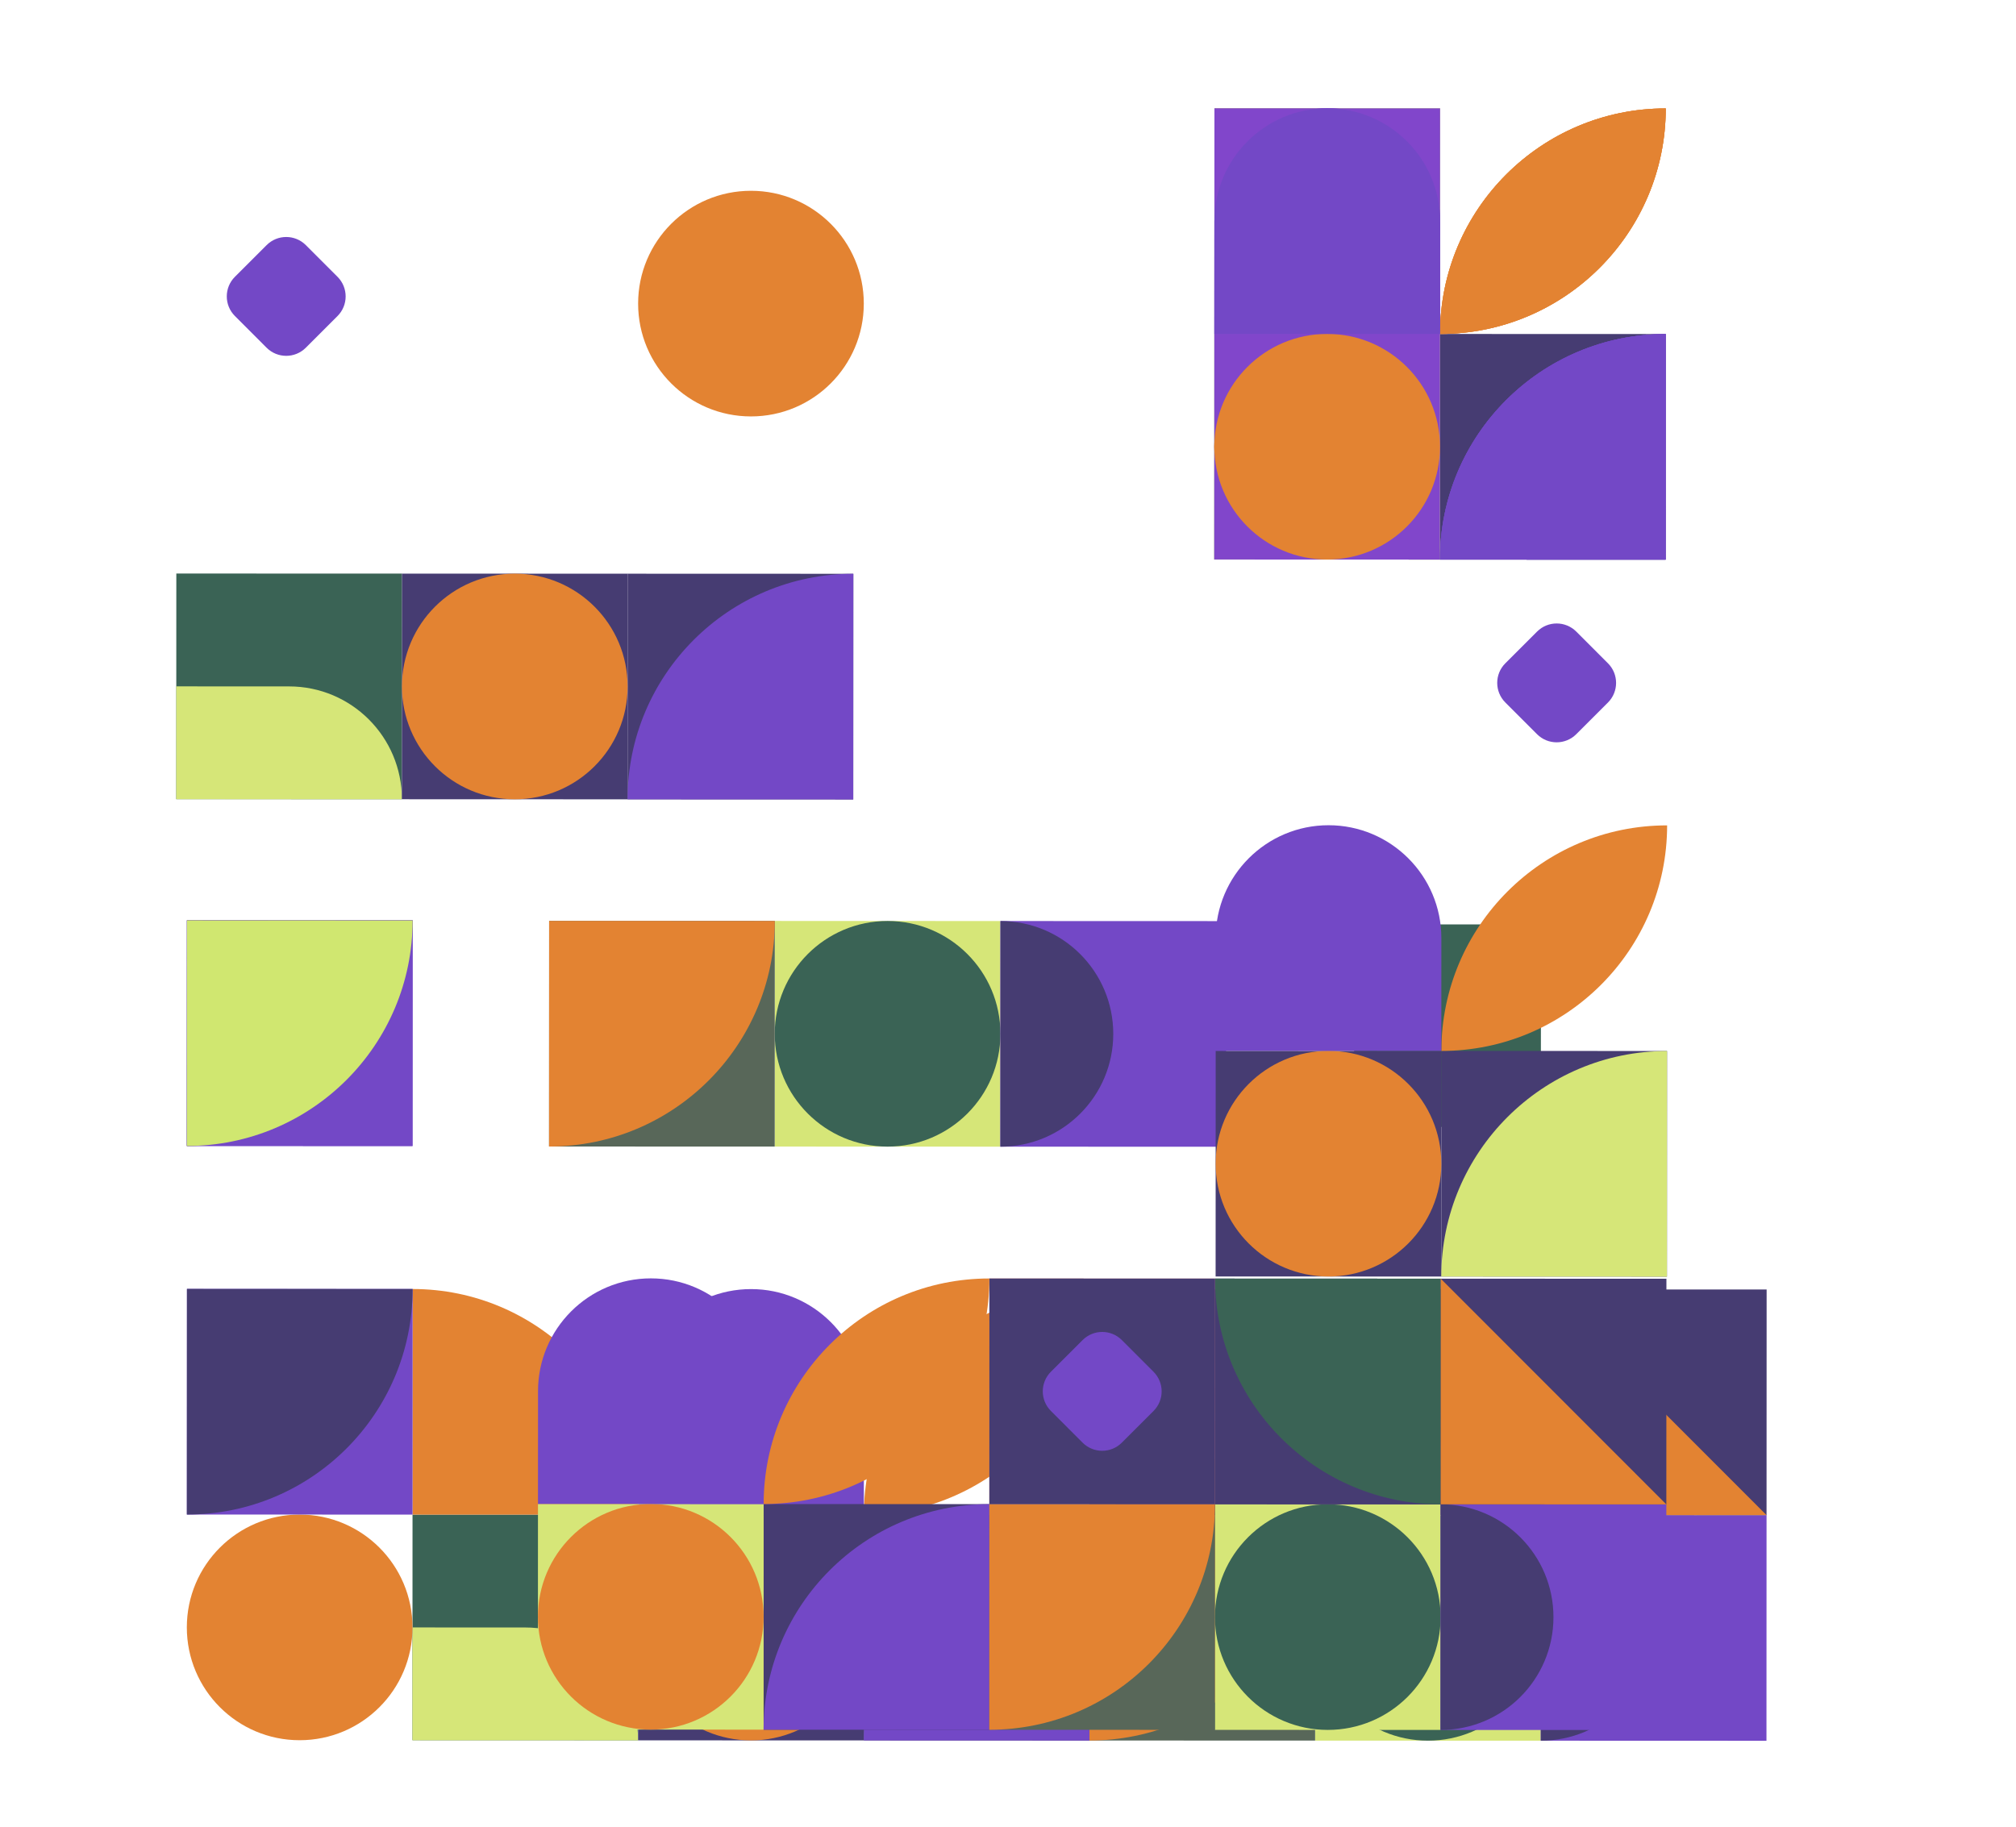
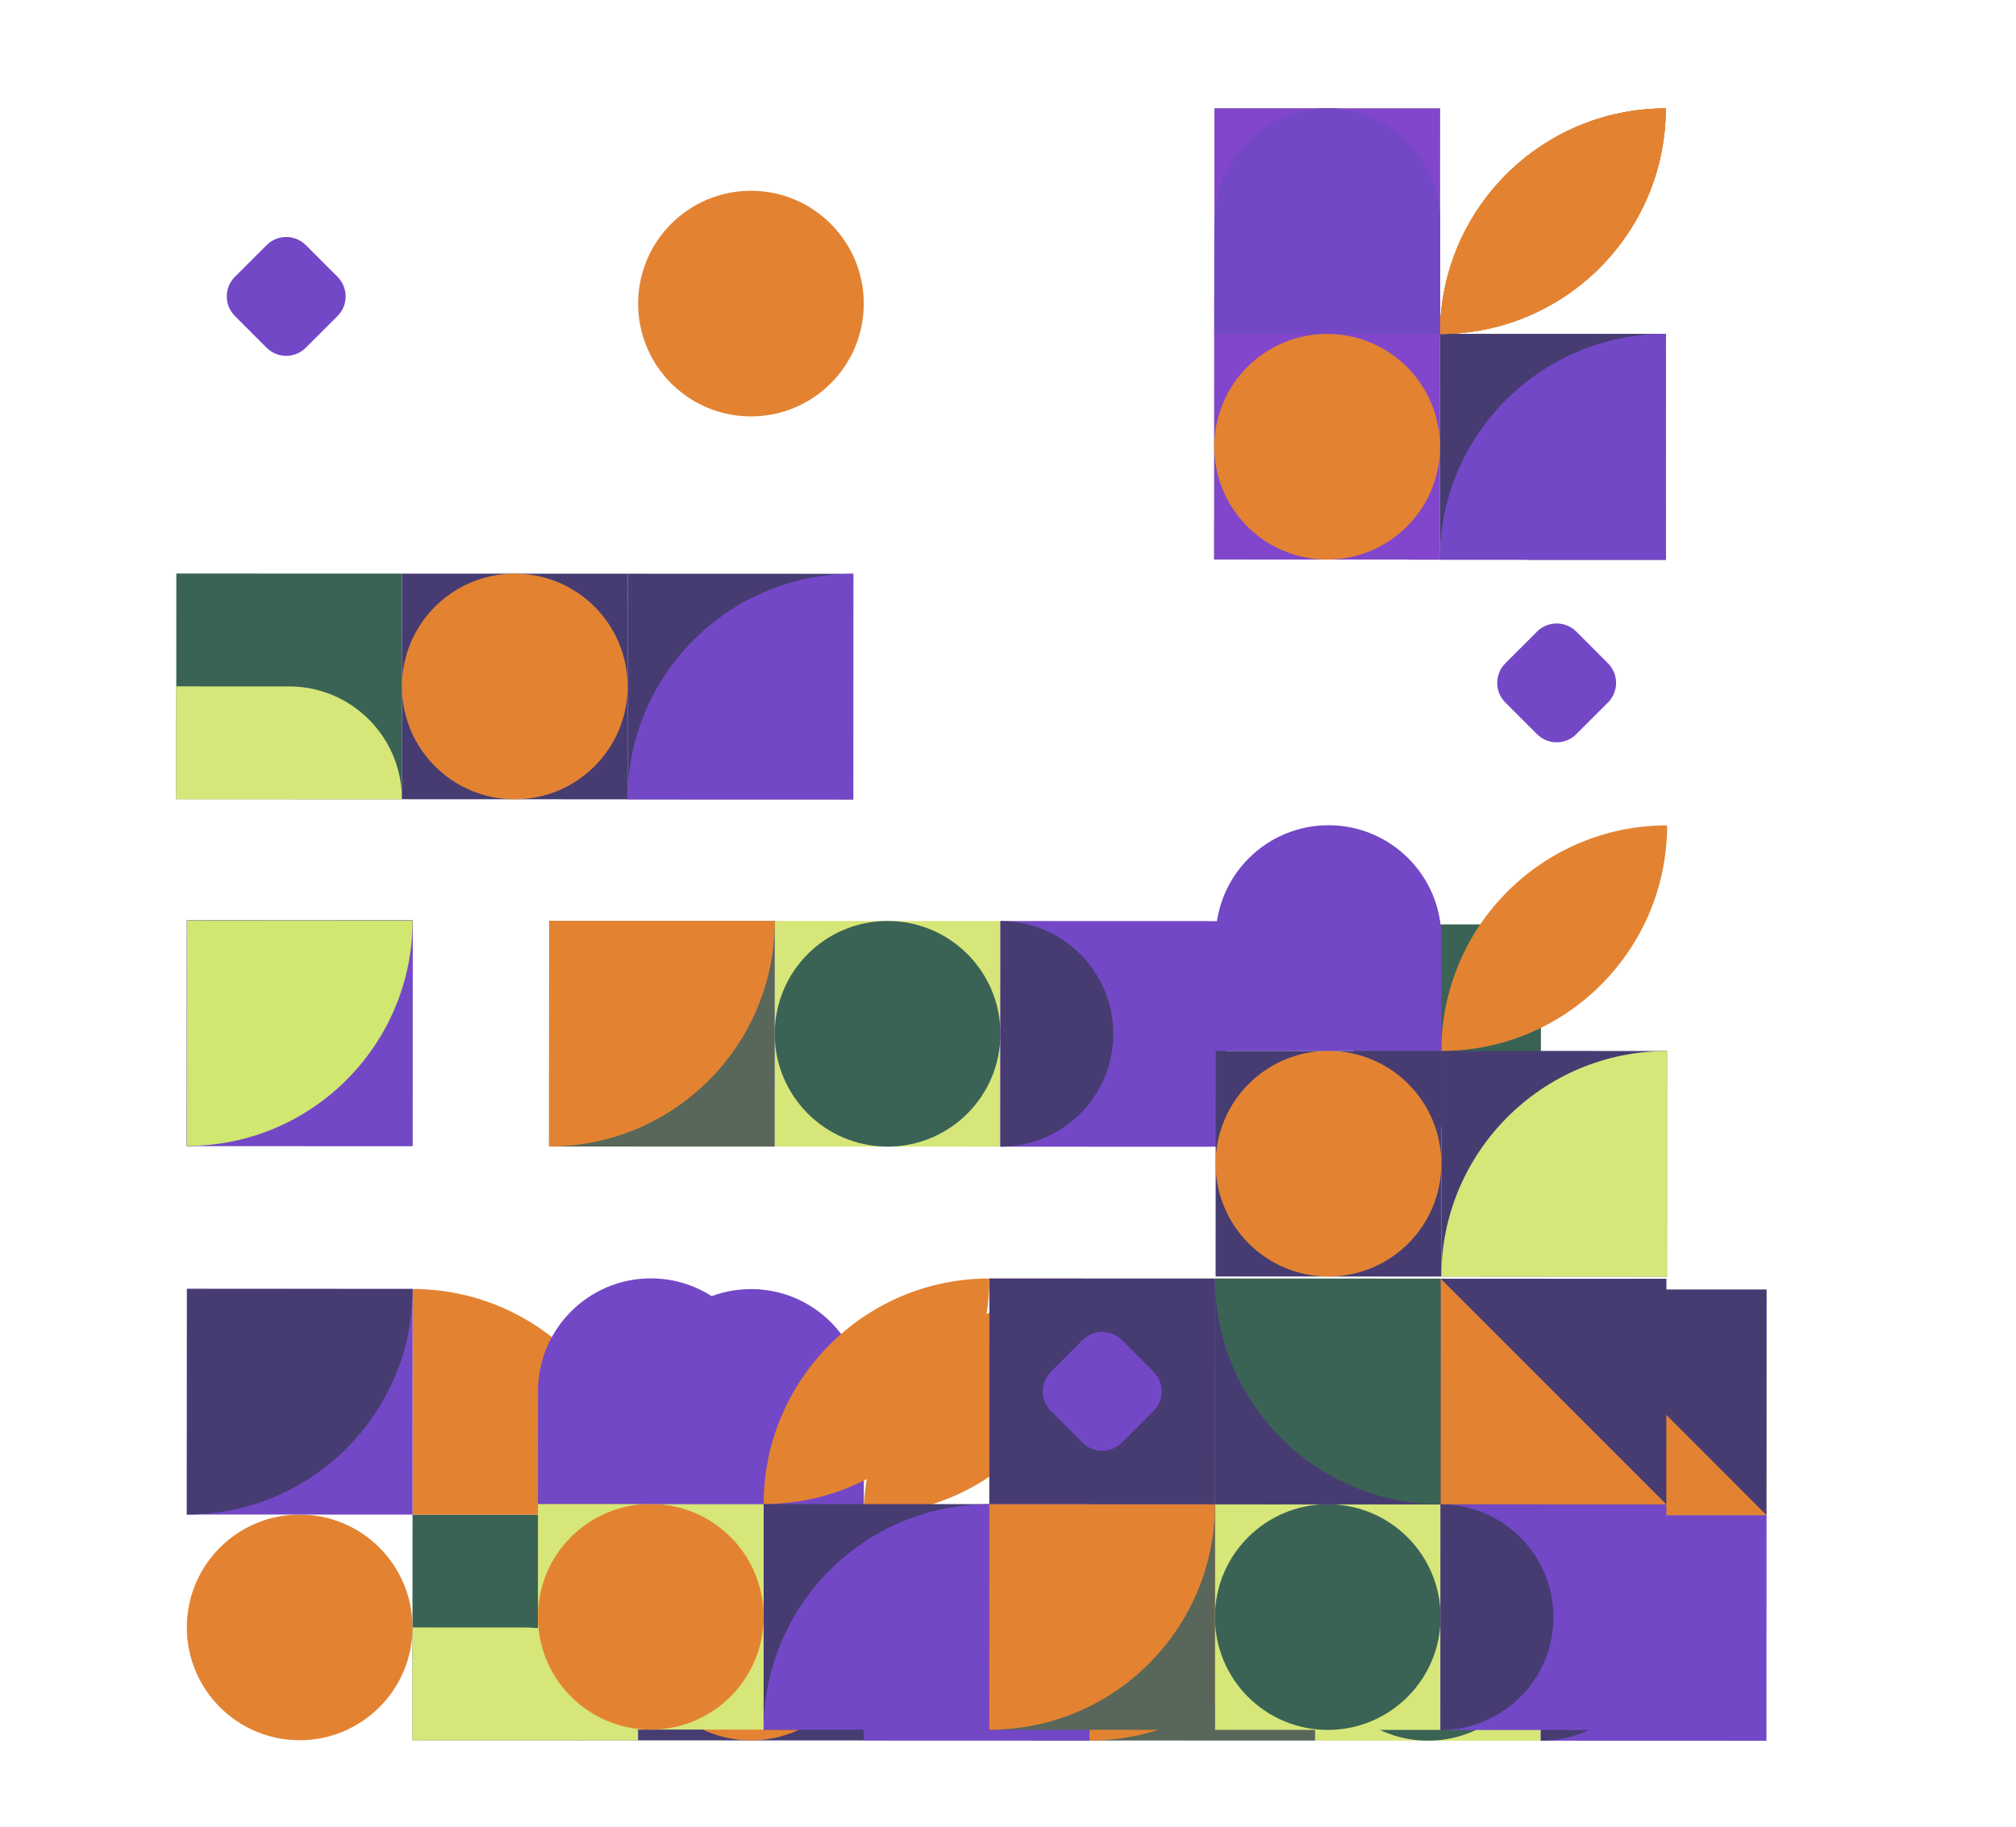
<svg xmlns="http://www.w3.org/2000/svg" id="PRINT_3" data-name="PRINT 3" viewBox="0 0 884.04 801.09">
  <defs>
    <style>
      .cls-1 {
        fill: #7348c6;
      }

      .cls-2 {
        fill: #3a6355;
      }

      .cls-3 {
        fill: #d6e678;
      }

      .cls-4 {
        fill: #e38332;
      }

      .cls-5 {
        fill: #586759;
      }

      .cls-6 {
        fill: #d17c7c;
      }

      .cls-7 {
        fill: #463c72;
      }

      .cls-sumario-lime {
        fill: #d0e770;
      }

      .cls-sumario-roxo {
        fill: #8146cb;
      }

      .cls-sumario-verde-escuro {
        fill: #0d6353;
      }
    </style>
  </defs>
  <g id="vozes-g01">
    <rect class="cls-1" x="81.96" y="403.67" width="98.96" height="98.96" transform="translate(-321.76 584.42) rotate(-89.98)" />
    <path class="cls-7" d="M180.94,403.69h0c-.02,54.65-44.34,98.94-99,98.92h0l.04-98.96L180.94,403.69Z" />
  </g>
  <g id="vozes-g01-verde-roxo">
    <rect class="cls-1" x="81.96" y="403.67" width="98.96" height="98.96" transform="translate(-321.76 584.42) rotate(-89.98)" />
    <path class="cls-sumario-lime" d="M180.94,403.69h0c-.02,54.65-44.34,98.94-99,98.92h0l.04-98.96L180.94,403.69Z" />
  </g>
  <rect id="vozes-g02" class="cls-4" x="279.84" y="83.68" width="98.96" height="98.96" rx="49.48" ry="49.48" transform="translate(196.03 462.43) rotate(-89.98)" />
  <path id="vozes-g03" class="cls-2" d="M675.71,405.43h0v98.95h-98.96C576.75,449.77,621.09,405.43,675.71,405.43Z" transform="translate(171.0897 1080.965) rotate(-89.9785)" />
  <g id="vozes-g04">
    <rect class="cls-2" x="77.31" y="251.57" width="98.96" height="98.96" transform="translate(-174.31 427.72) rotate(-89.98)" />
    <path class="cls-3" d="M176.24,350.54H176.24l-98.95-.03.02-49.48,49.47.02C154.11,301.06,176.25,323.22,176.24,350.54Z" />
    <rect class="cls-7" x="275.22" y="251.64" width="98.96" height="98.96" transform="translate(23.46 625.71) rotate(-89.98)" />
    <rect class="cls-7" x="176.26" y="251.61" width="98.96" height="98.96" transform="translate(-75.43 526.71) rotate(-89.98)" />
    <rect class="cls-4" x="176.26" y="251.61" width="98.96" height="98.96" rx="49.48" ry="49.48" transform="translate(-75.43 526.71) rotate(-89.98)" />
    <path class="cls-1" d="M275.22,251.64h0c54.62,0,98.96,44.34,98.96,98.96h-98.96V251.64H275.22Z" transform="translate(23.46 625.71) rotate(-89.98)" />
  </g>
  <g id="vozes-g05">
    <rect class="cls-7" x="631.47" y="146.49" width="98.96" height="98.96" transform="translate(484.72 876.85) rotate(-89.98)" />
    <rect class="cls-7" x="532.51" y="146.46" width="98.96" height="98.96" transform="translate(385.83 777.85) rotate(-89.98)" />
    <rect class="cls-4" x="532.51" y="146.46" width="98.96" height="98.96" rx="49.48" ry="49.48" transform="translate(385.83 777.85) rotate(-89.98)" />
+     <path class="cls-4" d="M631.5,47.54h0c54.62,0,98.96,44.34,98.96,98.95h0c-54.61,0-98.96-44.34-98.96-98.95h0Z" transform="translate(583.71 777.96) rotate(-89.98)" />
+     <path class="cls-1" d="M532.55,47.5h49.47c27.31,0,49.48,22.17,49.48,49.48h0c0,27.31-22.17,49.48-49.48,49.48h-49.47V47.5H532.55Z" transform="translate(484.83 678.97) rotate(-89.98)" />
+     <path class="cls-1" d="M631.47,146.49h0c54.61,0,98.95,44.35,98.95,98.96h-98.95V146.49H631.47Z" transform="translate(484.72 876.85) rotate(-89.98)" />
+   </g>
+   <g id="vozes-g05-lime-circle">
+     <rect class="cls-7" x="631.47" y="146.49" width="98.96" height="98.96" transform="translate(484.72 876.85) rotate(-89.98)" />
+     <rect class="cls-7" x="532.51" y="146.46" width="98.96" height="98.96" transform="translate(385.83 777.85) rotate(-89.98)" />
+     <rect class="cls-sumario-lime" x="532.51" y="146.46" width="98.96" height="98.96" rx="49.48" ry="49.48" transform="translate(385.83 777.85) rotate(-89.98)" />
    <path class="cls-4" d="M631.5,47.54h0c54.62,0,98.96,44.34,98.96,98.95h0c-54.61,0-98.96-44.34-98.96-98.95h0Z" transform="translate(583.71 777.96) rotate(-89.98)" />
    <path class="cls-1" d="M532.55,47.5h49.47c27.31,0,49.48,22.17,49.48,49.48h0c0,27.31-22.17,49.48-49.48,49.48h-49.47V47.5H532.55Z" transform="translate(484.83 678.97) rotate(-89.98)" />
    <path class="cls-1" d="M631.47,146.49h0c54.61,0,98.95,44.35,98.95,98.96h-98.95V146.49H631.47Z" transform="translate(484.72 876.85) rotate(-89.98)" />
  </g>
  <g id="vozes-g05-sumario-lime">
    <rect class="cls-sumario-lime" x="532.51" y="146.46" width="197.92" height="98.96" transform="translate(385.83 777.85) rotate(-89.98)" />
    <rect class="cls-4" x="532.51" y="146.46" width="98.96" height="98.96" rx="49.48" ry="49.48" transform="translate(385.83 777.85) rotate(-89.98)" />
    <path class="cls-4" d="M631.5,47.54h0c54.62,0,98.96,44.34,98.96,98.95h0c-54.61,0-98.96-44.34-98.96-98.95h0Z" transform="translate(583.71 777.96) rotate(-89.98)" />
    <path class="cls-1" d="M532.55,47.5h49.47c27.31,0,49.48,22.17,49.48,49.48h0c0,27.31-22.17,49.48-49.48,49.48h-49.47V47.5H532.55Z" transform="translate(484.83 678.97) rotate(-89.98)" />
    <path class="cls-1" d="M631.47,146.49h0c54.61,0,98.95,44.35,98.95,98.96h-98.95V146.49H631.47Z" transform="translate(484.72 876.85) rotate(-89.98)" />
  </g>
  <g id="vozes-g05-sumario-roxo">
    <rect class="cls-sumario-roxo" x="532.51" y="146.46" width="197.92" height="98.96" transform="translate(385.83 777.85) rotate(-89.98)" />
    <rect class="cls-4" x="532.51" y="146.46" width="98.96" height="98.96" rx="49.48" ry="49.48" transform="translate(385.83 777.85) rotate(-89.98)" />
    <path class="cls-4" d="M631.5,47.54h0c54.62,0,98.96,44.34,98.96,98.95h0c-54.61,0-98.96-44.34-98.96-98.95h0Z" transform="translate(583.71 777.96) rotate(-89.98)" />
    <path class="cls-1" d="M532.55,47.5h49.47c27.31,0,49.48,22.17,49.48,49.48h0c0,27.31-22.17,49.48-49.48,49.48h-49.47V47.5H532.55Z" transform="translate(484.83 678.97) rotate(-89.98)" />
    <path class="cls-1" d="M631.47,146.49h0c54.61,0,98.95,44.35,98.95,98.96h-98.95V146.49H631.47Z" transform="translate(484.72 876.85) rotate(-89.98)" />
  </g>
  <g id="vozes-g06">
    <rect class="cls-3" x="339.74" y="403.95" width="98.96" height="98.96" transform="translate(-64.35 842.47) rotate(-89.98)" />
    <rect class="cls-2" x="339.74" y="403.95" width="98.96" height="98.96" rx="49.48" ry="49.48" transform="translate(-64.35 842.47) rotate(-89.98)" />
    <rect class="cls-5" x="240.78" y="403.91" width="98.96" height="98.96" transform="translate(-163.23 743.48) rotate(-89.98)" />
    <rect class="cls-1" x="438.7" y="403.98" width="98.96" height="98.96" transform="translate(34.53 941.47) rotate(-89.98)" />
    <path class="cls-7" d="M438.68,502.92l.04-98.96h0c27.32.01,49.47,22.17,49.46,49.5h0C488.17,480.79,466.01,502.93,438.68,502.92H438.68Z" />
    <path class="cls-4" d="M339.76,403.93h0c-.02,54.65-44.34,98.94-99,98.92h0l.04-98.96L339.76,403.93Z" />
  </g>
  <g id="vozes-g07">
    <rect class="cls-2" x="180.88" y="664.31" width="98.96" height="98.96" transform="translate(-483.51 943.88) rotate(-89.98)" />
    <path class="cls-3" d="M279.82,763.29H279.82l-98.96-.04.02-49.48,49.48.02C257.69,713.8,279.83,735.96,279.82,763.29Z" />
    <path class="cls-4" d="M180.88,713.77h0c0,27.33-22.17,49.47-49.49,49.46h0c-27.33,0-49.47-22.17-49.46-49.5h0c0-27.32,22.17-49.47,49.49-49.46h0C158.75,664.28,180.89,686.45,180.88,713.77Z" />
    <path class="cls-4" d="M279.86,664.33h0s-98.96-.04-98.96-.04l.04-98.95h0C235.59,565.36,279.88,609.68,279.86,664.33Z" />
    <rect class="cls-1" x="81.96" y="565.32" width="98.96" height="98.96" transform="translate(-483.4 746.01) rotate(-89.98)" />
    <path class="cls-7" d="M180.94,565.34h0c-.02,54.65-44.34,98.94-99,98.92h0l.04-98.96L180.94,565.34Z" />
    <rect class="cls-7" x="378.8" y="664.39" width="98.96" height="98.96" transform="translate(-285.7473 1141.874) rotate(-89.9785)" />
    <rect class="cls-7" x="279.84" y="664.35" width="98.96" height="98.96" transform="translate(-384.6308 1042.88) rotate(-89.9785)" />
    <rect class="cls-4" x="279.84" y="664.35" width="98.96" height="98.96" rx="49.48" ry="49.48" transform="translate(-384.6308 1042.88) rotate(-89.9785)" />
    <path class="cls-4" d="M378.84,565.43h0c54.61,0,98.95,44.34,98.95,98.96h0c-54.61,0-98.95-44.35-98.95-98.96h0Z" transform="translate(-186.7525 1042.991) rotate(-89.9785)" />
    <path class="cls-1" d="M279.88,565.39h49.48c27.31,0,49.48,22.17,49.48,49.48h0c0,27.31-22.17,49.48-49.48,49.48h-49.48V565.39H279.88Z" transform="translate(-285.64 944) rotate(-89.98)" />
    <rect class="cls-3" x="576.71" y="664.46" width="98.96" height="98.96" transform="translate(-87.9803 1339.864) rotate(-89.9785)" />
    <rect class="cls-2" x="576.71" y="664.46" width="98.96" height="98.96" rx="49.48" ry="49.48" transform="translate(-87.9803 1339.864) rotate(-89.9785)" />
    <rect class="cls-5" x="477.76" y="664.42" width="98.96" height="98.96" transform="translate(-186.8638 1240.869) rotate(-89.9785)" />
    <rect class="cls-7" x="576.75" y="565.5" width="98.96" height="98.96" transform="translate(11.0145 1240.98) rotate(-89.9785)" />
    <path class="cls-2" d="M675.71,565.5h0v98.96h-98.96C576.75,609.84,621.09,565.5,675.71,565.5Z" transform="translate(11.0145 1240.98) rotate(-89.9785)" />
    <rect class="cls-1" x="675.67" y="664.5" width="98.96" height="98.96" transform="translate(10.9031 1438.859) rotate(-89.9785)" />
    <path class="cls-7" d="M675.65,763.44l.04-98.96h0c27.33,0,49.47,22.17,49.46,49.5h0C725.14,741.3,702.98,763.45,675.65,763.44H675.65Z" />
    <rect class="cls-7" x="675.71" y="565.54" width="98.96" height="98.96" transform="translate(109.8979 1339.975) rotate(-89.9785)" />
    <polygon class="cls-4" points="774.65 664.52 675.69 664.48 675.73 565.52 774.65 664.52" />
    <rect class="cls-6" x="477.79" y="565.46" width="98.96" height="98.96" transform="translate(-87.869 1141.986) rotate(-89.9785)" />
    <path class="cls-1" d="M378.8,664.39h0c54.62,0,98.96,44.34,98.96,98.95h-98.96V664.39H378.8Z" transform="translate(-285.7473 1141.874) rotate(-89.9785)" />
    <path class="cls-4" d="M576.73,664.44h0c-.02,54.65-44.34,98.94-98.99,98.92h0l.04-98.96L576.73,664.44Z" />
    <rect class="cls-7" x="477.79" y="565.46" width="98.96" height="98.96" transform="translate(-87.869 1141.986) rotate(-89.9785)" />
    <rect class="cls-1" x="505.28" y="592.95" width="43.98" height="43.98" rx="12.16" ry="12.16" transform="translate(464.9687 1422.588) rotate(-134.9779)" />
  </g>
  <g id="vozes-resumoJuncao">
    <rect class="cls-7" x="334.86" y="659.68" width="98.96" height="98.96" transform="translate(-324.965 1093.226) rotate(-89.9785)" />
    <rect class="cls-3" x="235.9" y="659.64" width="98.96" height="98.96" transform="translate(-423.85 994.23) rotate(-89.98)" />
    <rect class="cls-4" x="235.9" y="659.64" width="98.96" height="98.96" rx="49.48" ry="49.48" transform="translate(-423.85 994.23) rotate(-89.98)" />
    <path class="cls-4" d="M334.89,560.72h0c54.62,0,98.96,44.34,98.96,98.96h0c-54.62,0-98.96-44.34-98.96-98.96h0Z" transform="translate(-225.97 994.34) rotate(-89.98)" />
    <path class="cls-1" d="M235.94,560.68h49.47c27.31,0,49.48,22.17,49.48,49.48h0c0,27.31-22.17,49.48-49.48,49.48h-49.47V560.68H235.94Z" transform="translate(-324.85 895.35) rotate(-89.98)" />
    <rect class="cls-3" x="532.77" y="659.75" width="98.96" height="98.96" transform="translate(-127.198 1291.215) rotate(-89.9785)" />
    <rect class="cls-2" x="532.77" y="659.75" width="98.96" height="98.96" rx="49.48" ry="49.48" transform="translate(-127.198 1291.215) rotate(-89.9785)" />
    <rect class="cls-5" x="433.81" y="659.71" width="98.96" height="98.96" transform="translate(-226.0814 1192.221) rotate(-89.9785)" />
    <rect class="cls-7" x="532.81" y="560.79" width="98.96" height="98.96" transform="translate(-28.2032 1192.332) rotate(-89.9785)" />
    <path class="cls-2" d="M631.77,560.79h0v98.96h-98.96C532.81,605.14,577.15,560.79,631.77,560.79Z" transform="translate(-28.2032 1192.332) rotate(-89.9785)" />
    <rect class="cls-1" x="631.73" y="659.79" width="98.96" height="98.96" transform="translate(-28.3146 1390.21) rotate(-89.9785)" />
    <path class="cls-7" d="M631.71,758.73l.04-98.96h0c27.32.01,49.47,22.17,49.46,49.5h0C681.2,736.59,659.04,758.74,631.71,758.73H631.71Z" />
    <rect class="cls-7" x="631.77" y="560.83" width="98.96" height="98.96" transform="translate(70.6802 1291.326) rotate(-89.9785)" />
    <polygon class="cls-4" points="730.71 659.81 631.75 659.77 631.79 560.81 730.71 659.81" />
    <rect class="cls-6" x="433.85" y="560.76" width="98.96" height="98.96" transform="translate(-127.0867 1093.337) rotate(-89.9785)" />
    <path class="cls-1" d="M334.86,659.68h0c54.61,0,98.95,44.34,98.95,98.95h-98.95V659.68H334.86Z" transform="translate(-324.965 1093.226) rotate(-89.9785)" />
    <rect class="cls-7" x="632.04" y="460.94" width="98.96" height="98.96" transform="translate(170.8431 1191.74) rotate(-89.9785)" />
    <rect class="cls-7" x="533.08" y="460.9" width="98.96" height="98.96" transform="translate(71.9597 1092.745) rotate(-89.9785)" />
    <rect class="cls-4" x="533.08" y="460.9" width="98.96" height="98.96" rx="49.48" ry="49.48" transform="translate(71.9597 1092.745) rotate(-89.9785)" />
    <path class="cls-4" d="M632.07,361.98h0c54.62,0,98.96,44.34,98.96,98.96h0c-54.62,0-98.96-44.34-98.96-98.96h0Z" transform="translate(269.8379 1092.856) rotate(-89.9785)" />
    <path class="cls-1" d="M533.12,361.94h49.47c27.31,0,49.48,22.17,49.48,49.48h0c0,27.31-22.17,49.48-49.48,49.48h-49.47V361.94H533.12Z" transform="translate(170.95 993.86) rotate(-89.98)" />
    <path class="cls-3" d="M632.04,460.94h0c54.61,0,98.95,44.34,98.95,98.95h-98.95V460.94H632.04Z" transform="translate(170.8431 1191.74) rotate(-89.9785)" />
    <path class="cls-4" d="M532.79,659.73h0c-.02,54.66-44.34,98.94-98.99,98.92h0l.03-98.95L532.79,659.73Z" />
    <rect class="cls-7" x="433.85" y="560.76" width="98.96" height="98.96" transform="translate(-127.0867 1093.337) rotate(-89.9785)" />
    <rect class="cls-1" x="461.34" y="588.25" width="43.98" height="43.98" rx="12.16" ry="12.16" transform="translate(393.297 1383.468) rotate(-134.9779)" />
    <rect class="cls-1" x="660.65" y="277.51" width="43.98" height="43.98" rx="12.16" ry="12.16" transform="translate(953.29 994.08) rotate(-134.98)" />
  </g>
  <rect id="vozes-g08" class="cls-1" x="103.53" y="108.02" width="43.98" height="43.98" rx="12.16" ry="12.16" transform="translate(122.27 310.69) rotate(-134.98)" />
  <g id="vozes-g09">
    <rect class="cls-sumario-verde-escuro" x="1086.99" y="69.71" width="54.67" height="54.67" />
    <path class="cls-3" d="M1086.98,124.38H1086.98l.03-54.68h27.33s0,27.35,0,27.35C1114.33,112.15,1102.08,124.38,1086.98,124.38Z" />
    <path class="cls-4" d="M1114.34,69.71h0c-15.1,0-27.33-12.25-27.32-27.34h0c0-15.1,12.24-27.34,27.34-27.33h0c15.1,0,27.34,12.25,27.33,27.35h0C1141.68,57.48,1129.44,69.72,1114.34,69.71Z" />
    <rect class="cls-7" x="1086.95" y="179.06" width="54.67" height="54.67" />
    <rect class="cls-7" x="1086.97" y="124.39" width="54.67" height="54.67" />
    <rect class="cls-4" x="1086.97" y="124.39" width="54.67" height="54.67" rx="27.34" ry="27.34" />
    <rect class="cls-3" x="1086.91" y="288.41" width="54.67" height="54.67" />
    <rect class="cls-sumario-verde-escuro" x="1086.91" y="288.41" width="54.67" height="54.67" rx="27.34" ry="27.34" />
    <rect class="cls-sumario-verde-escuro" x="1086.93" y="233.74" width="54.67" height="54.67" />
    <rect class="cls-1" x="1086.89" y="343.08" width="54.67" height="54.67" />
    <path class="cls-7" d="M1086.9,343.07l54.68.02h0c0,15.1-12.25,27.34-27.35,27.33h0C1099.13,370.42,1086.9,358.17,1086.9,343.07H1086.9Z" />
    <path class="cls-1" d="M1086.95,179.06h0c30.18,0,54.68,24.5,54.68,54.68h-54.68V179.06H1086.95Z" />
    <path class="cls-4" d="M1141.6,288.42h0c-30.2-.01-54.67-24.5-54.66-54.69h0l54.68.02L1141.6,288.42Z" />
    <rect class="cls-sumario-verde-escuro" x="1086.99" y="451.07" width="54.67" height="54.67" />
    <path class="cls-3" d="M1086.98,505.73H1086.98l.03-54.67h27.33s0,27.35,0,27.35C1114.33,493.5,1102.08,505.74,1086.98,505.73Z" />
    <path class="cls-4" d="M1114.34,451.07h0c-15.1,0-27.33-12.25-27.32-27.35h0c0-15.1,12.24-27.33,27.34-27.32h0c15.1,0,27.34,12.24,27.33,27.34h0C1141.68,438.84,1129.44,451.07,1114.34,451.07Z" />
    <rect class="cls-7" x="1086.95" y="560.42" width="54.67" height="54.67" />
    <rect class="cls-7" x="1086.97" y="505.74" width="54.67" height="54.67" />
    <rect class="cls-4" x="1086.97" y="505.74" width="54.67" height="54.67" rx="27.34" ry="27.34" />
    <rect class="cls-3" x="1086.91" y="669.77" width="54.67" height="54.67" />
    <rect class="cls-sumario-verde-escuro" x="1086.91" y="669.77" width="54.67" height="54.67" rx="27.34" ry="27.34" />
    <rect class="cls-sumario-verde-escuro" x="1086.93" y="615.09" width="54.67" height="54.67" />
    <rect class="cls-1" x="1086.89" y="724.44" width="54.67" height="54.67" />
    <path class="cls-7" d="M1086.9,724.43l54.68.02h0c0,15.1-12.25,27.33-27.35,27.33h0C1099.13,751.77,1086.9,739.53,1086.9,724.43H1086.9Z" />
    <path class="cls-1" d="M1086.95,560.42h0c30.18,0,54.68,24.5,54.68,54.67h-54.68V560.42H1086.95Z" />
    <path class="cls-4" d="M1141.6,669.78h0c-30.2-.01-54.67-24.5-54.66-54.7h0l54.68.02L1141.6,669.78Z" />
  </g>
</svg>
